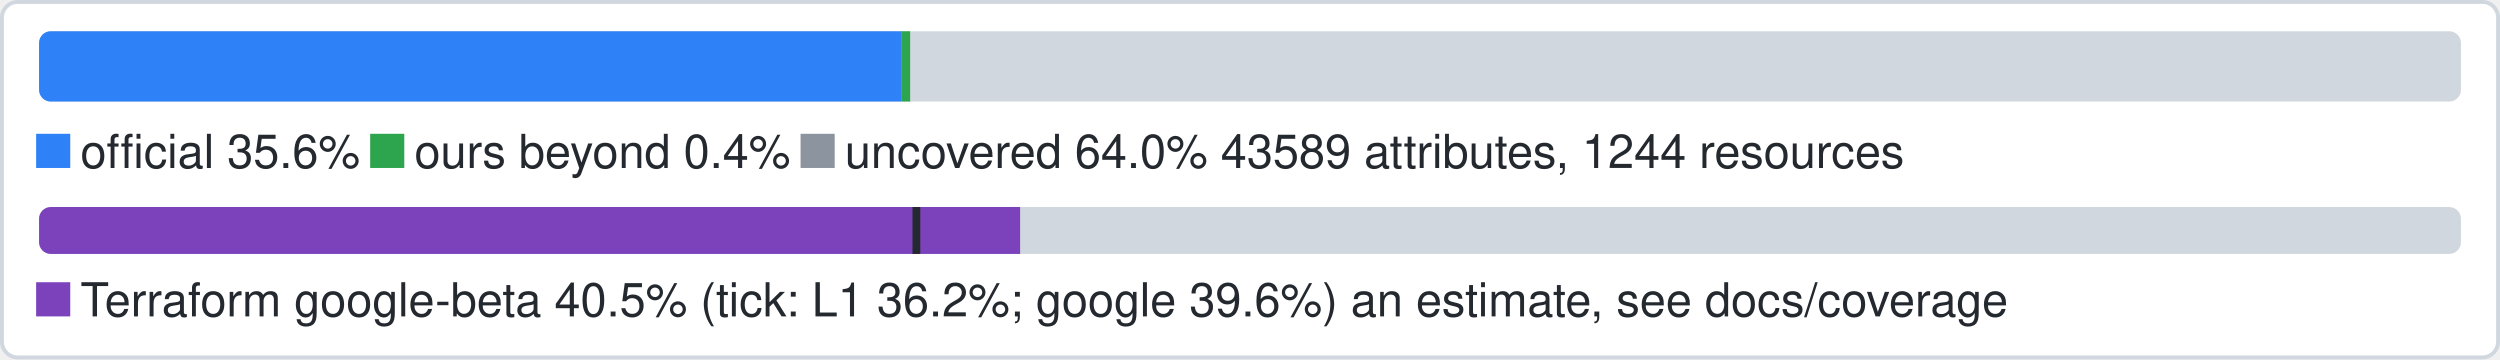
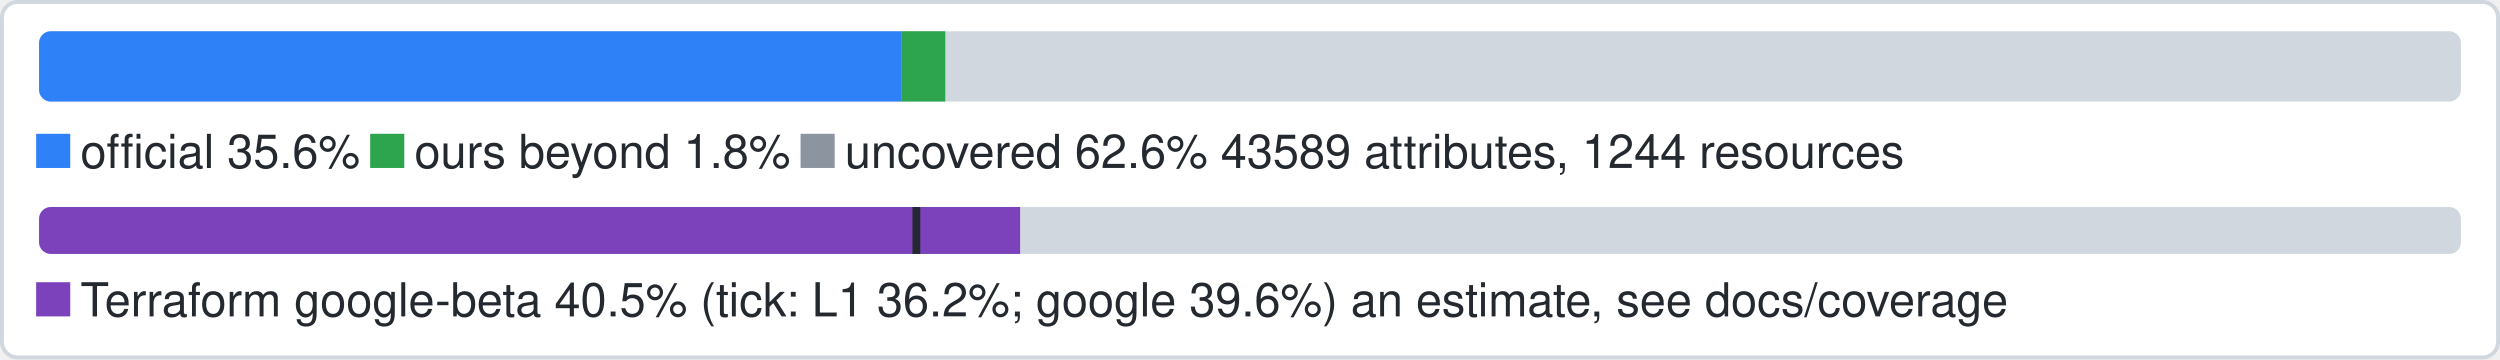
- <svg xmlns="http://www.w3.org/2000/svg" width="640" height="92" viewBox="0 0 640 92" role="img" aria-label="Google Cloud, all services: official 35.6%, ours beyond official 0.4%, uncovered 64.0% of 43589 attributes; Terraform google-beta 40.5% (L1 36.2%), an estimate">
+ <svg xmlns="http://www.w3.org/2000/svg" width="640" height="92" viewBox="0 0 640 92" role="img" aria-label="Google Cloud, all services: official 35.6%, ours beyond official 1.8%, uncovered 62.6% of 43589 attributes; Terraform google-beta 40.5% (L1 36.2%), an estimate">
  <rect x="0.5" y="0.5" width="639" height="91" rx="4" fill="#ffffff" stroke="#d0d7de" />
  <clipPath id="c">
    <rect x="10" y="8" width="620" height="18" rx="3" />
  </clipPath>
  <g clip-path="url(#c)">
    <rect x="10" y="8" width="620" height="18" fill="#d0d7de" />
    <rect x="10.00" y="8" width="220.71" height="18" fill="#2f81f7" />
-     <rect x="230.71" y="8" width="2.29" height="18" fill="#2da44e" />
+     <rect x="230.71" y="8" width="11.28" height="18" fill="#2da44e" />
  </g>
  <text x="10" y="43" font-family="-apple-system,BlinkMacSystemFont,Segoe UI,Helvetica,Arial,sans-serif" font-size="12" fill="#24292f">
-     <tspan fill="#2f81f7">■</tspan> official 35.6%   <tspan fill="#2da44e">■</tspan> ours beyond 0.4%   <tspan fill="#8c959f">■</tspan> uncovered 64.0%   43589 attributes, 1244 resources</text>
+     <tspan fill="#2f81f7">■</tspan> official 35.6%   <tspan fill="#2da44e">■</tspan> ours beyond 1.8%   <tspan fill="#8c959f">■</tspan> uncovered 62.6%   43589 attributes, 1244 resources</text>
  <clipPath id="t">
    <rect x="10" y="53" width="620" height="12" rx="3" />
  </clipPath>
  <g clip-path="url(#t)">
    <rect x="10" y="53" width="620" height="12" fill="#d0d7de" />
    <rect x="10" y="53" width="251.15" height="12" fill="#7b42bc" />
    <rect x="233.59" y="53" width="2" height="12" fill="#24292f" />
  </g>
  <text x="10" y="81" font-family="-apple-system,BlinkMacSystemFont,Segoe UI,Helvetica,Arial,sans-serif" font-size="12" fill="#24292f">
    <tspan fill="#7b42bc">■</tspan> Terraform google-beta 40.5% (tick: L1 36.2%; google 39.6%)   an estimate, see docs/coverage</text>
</svg>
